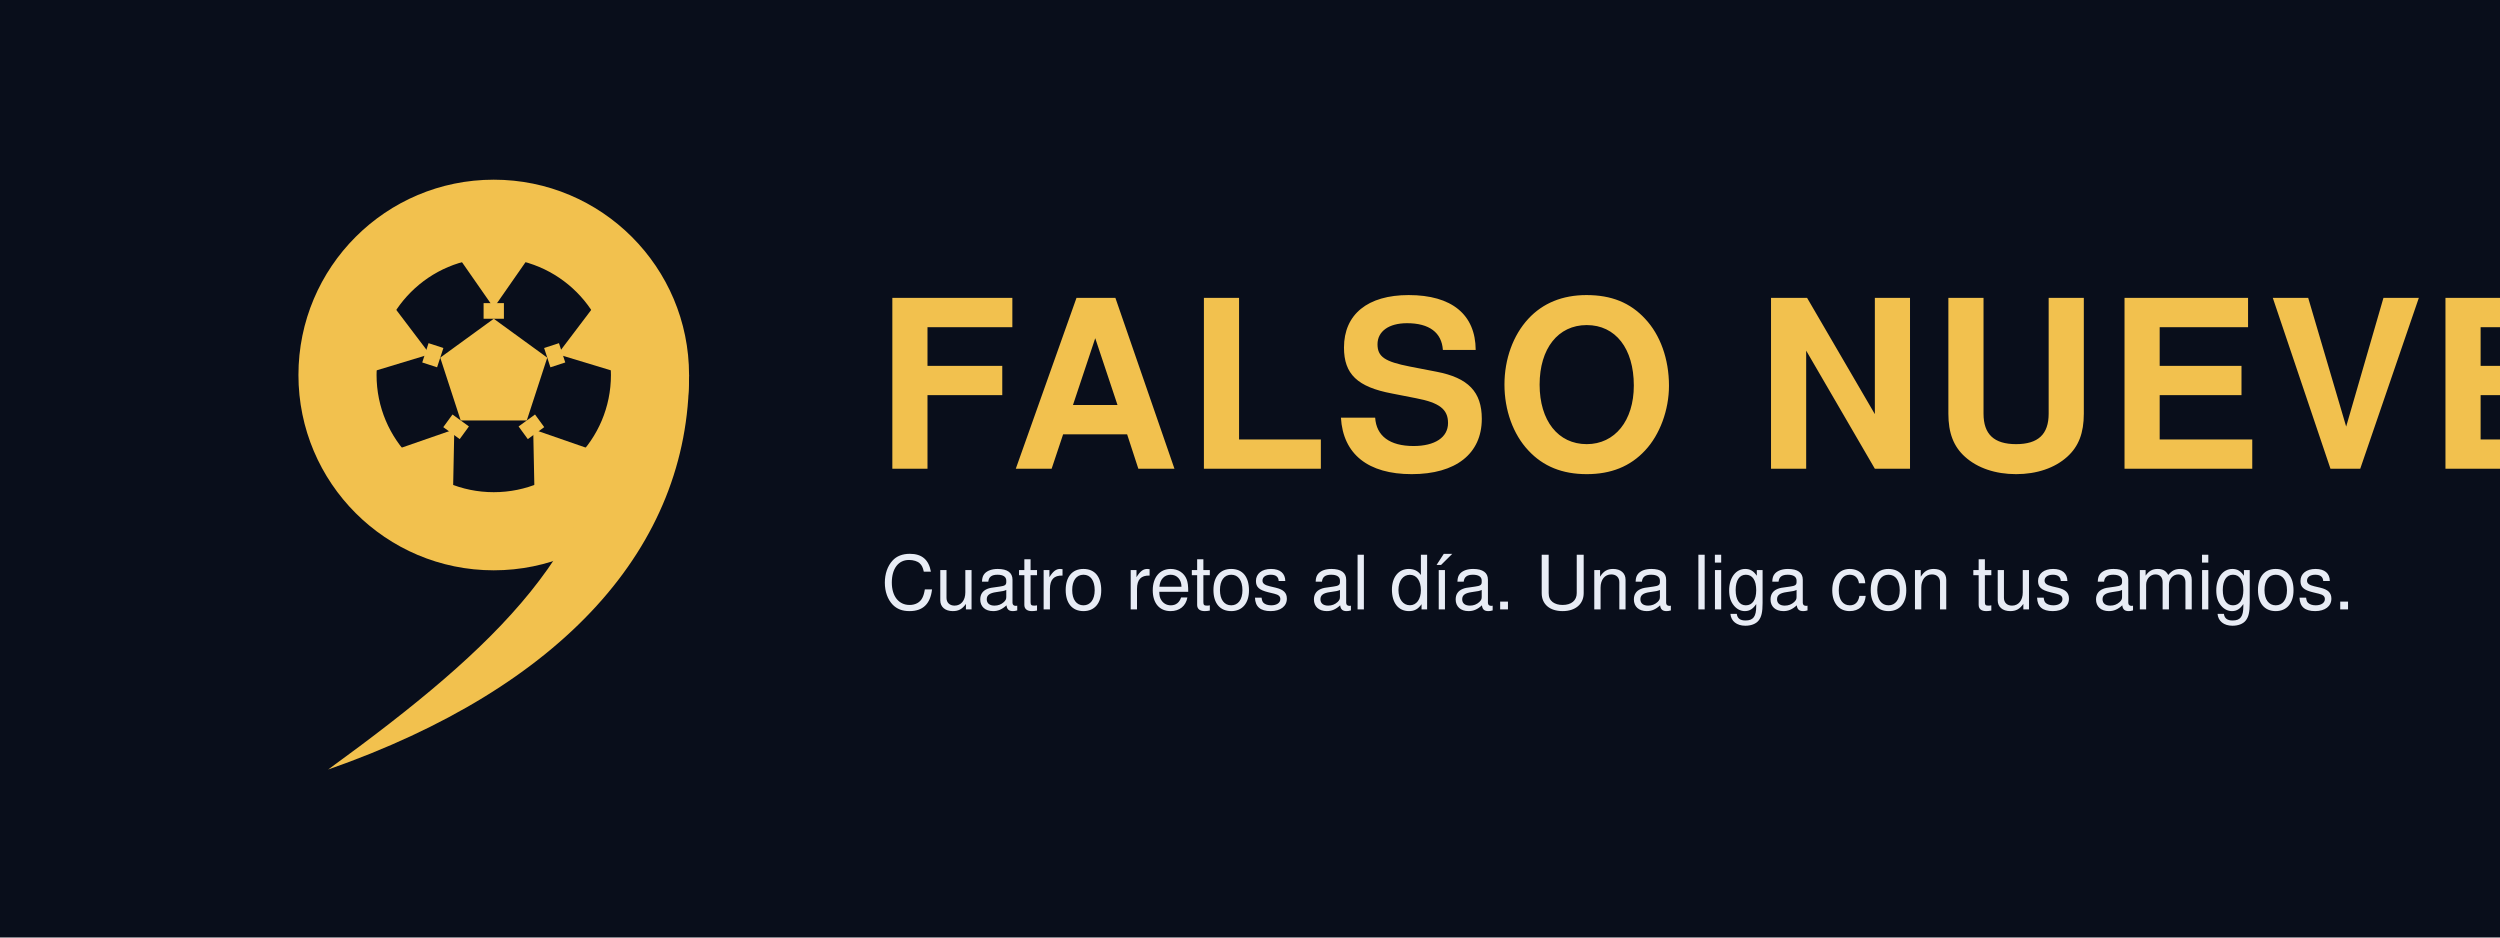
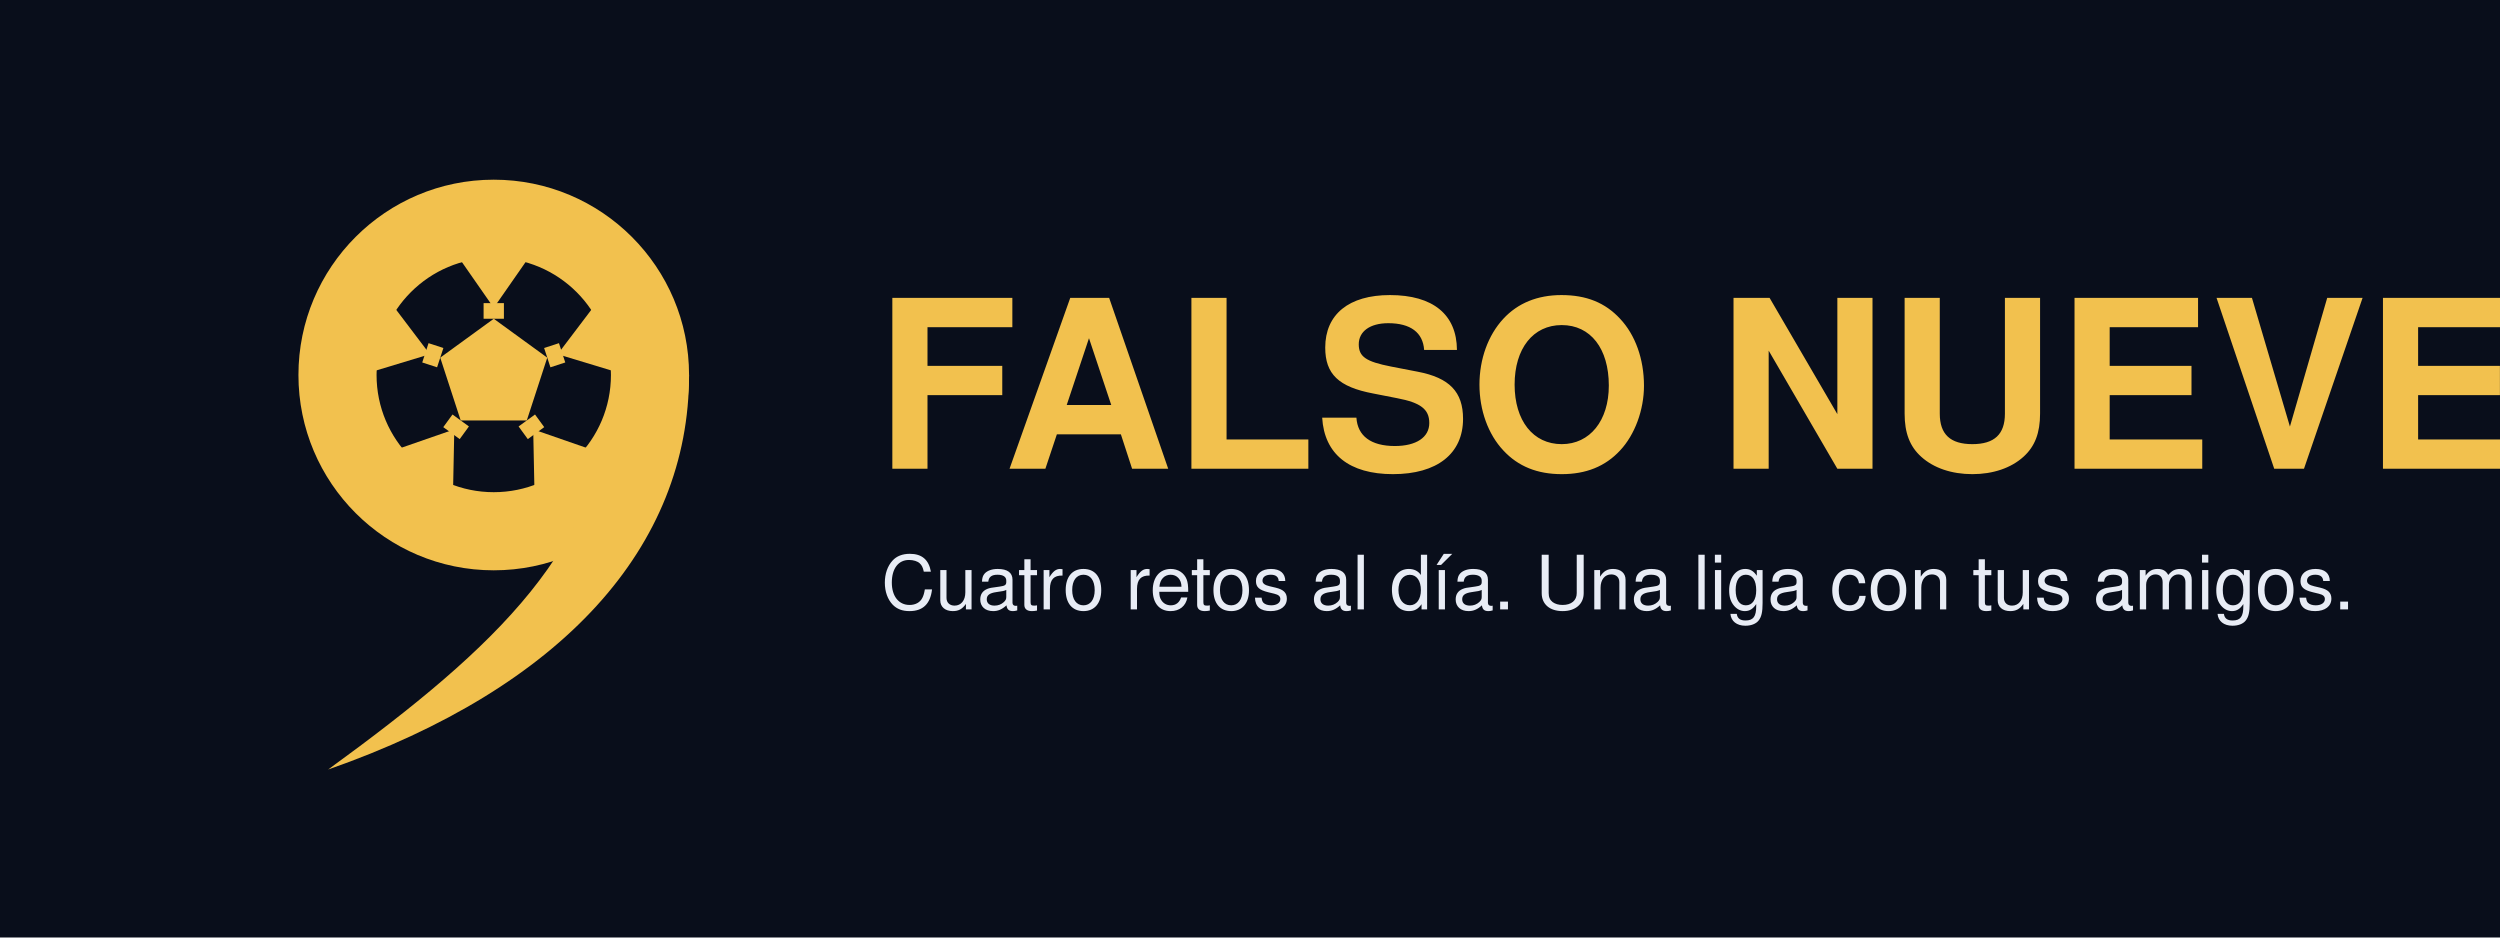
<svg xmlns="http://www.w3.org/2000/svg" viewBox="0 0 1600 600" width="1600" height="600">
  <rect width="1600" height="600" fill="#090e1b" />
  <g transform="translate(60 40) scale(0.5)">
    <g fill="#f2c14e" stroke="none">
      <path fill-rule="evenodd" d="M262,400a250,250 0 1,0 500,0a250,250 0 1,0 -500,0zM362,400a150,150 0 1,1 300,0a150,150 0 1,1 -300,0z" />
      <path d="M762,400C762,620 600,800 300,905C520,745 650,620 662,420Z" />
      <polygon points="512.0,328.0 580.5,377.8 554.3,458.2 469.7,458.2 443.5,377.8" />
      <polygon points="512.0,314.0 464.1,245.2 559.9,245.2" />
      <polygon points="593.8,373.4 644.4,306.6 674.0,397.7" />
      <polygon points="562.5,469.6 641.7,497.1 564.2,553.3" />
      <polygon points="461.5,469.6 459.8,553.3 382.3,497.1" />
      <polygon points="430.2,373.4 350.0,397.7 379.6,306.6" />
      <g stroke="#f2c14e" stroke-width="26" stroke-linecap="butt">
        <line x1="512.0" y1="328.0" x2="512.0" y2="308.0" />
        <line x1="580.5" y1="377.8" x2="599.5" y2="371.6" />
        <line x1="554.3" y1="458.2" x2="566.1" y2="474.4" />
        <line x1="469.7" y1="458.2" x2="457.9" y2="474.4" />
        <line x1="443.5" y1="377.8" x2="424.5" y2="371.6" />
      </g>
    </g>
  </g>
-   <text x="560" y="300" font-family="Arial Black,Impact,Helvetica,sans-serif" font-weight="900" font-size="150" fill="#f2c14e" letter-spacing="4">FALSO NUEVE</text>
-   <text x="564" y="390" font-family="Helvetica,Arial,sans-serif" font-size="48" fill="#e8ecf5">Cuatro retos al día. Una liga con tus amigos.</text>
+   <text x="560" y="300" font-family="Arial Black,Impact,Helvetica,sans-serif" font-weight="900" font-size="150" fill="#f2c14e" textLength="980" lengthAdjust="spacingAndGlyphs">FALSO NUEVE</text>
+   <text x="564" y="390" font-family="Helvetica,Arial,sans-serif" font-size="48" fill="#e8ecf5" textLength="960" lengthAdjust="spacingAndGlyphs">Cuatro retos al día. Una liga con tus amigos.</text>
</svg>
